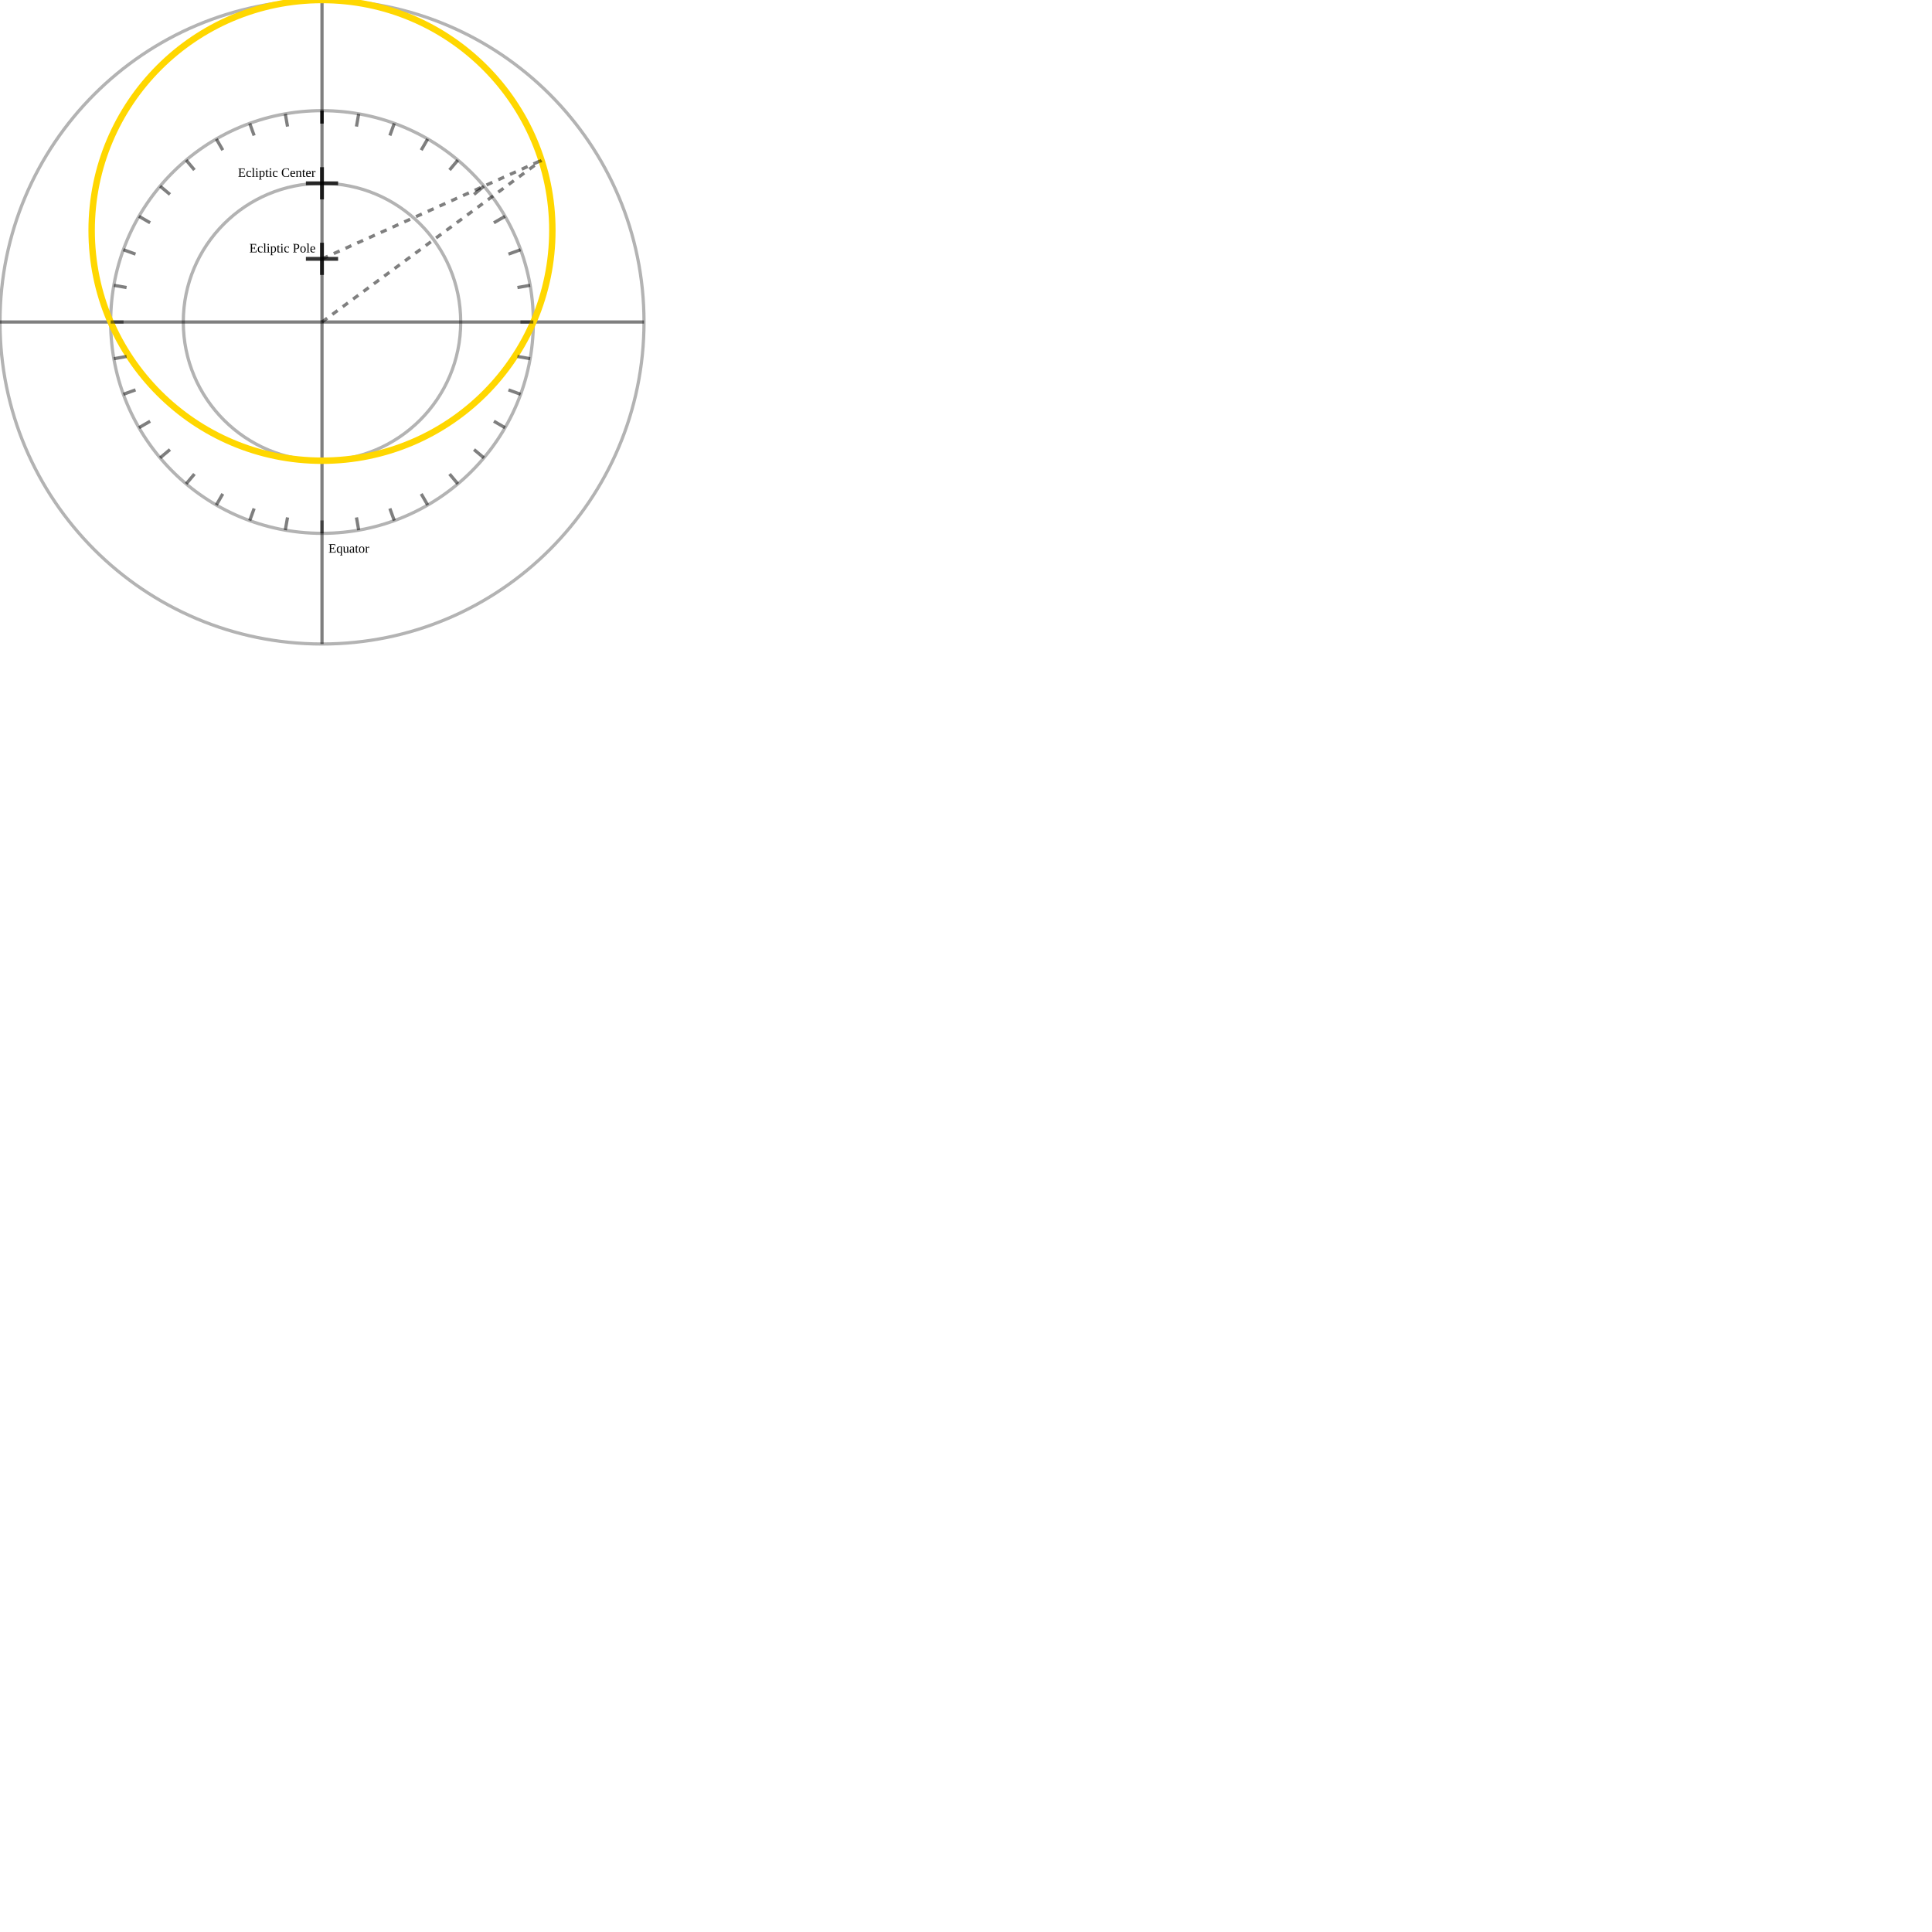
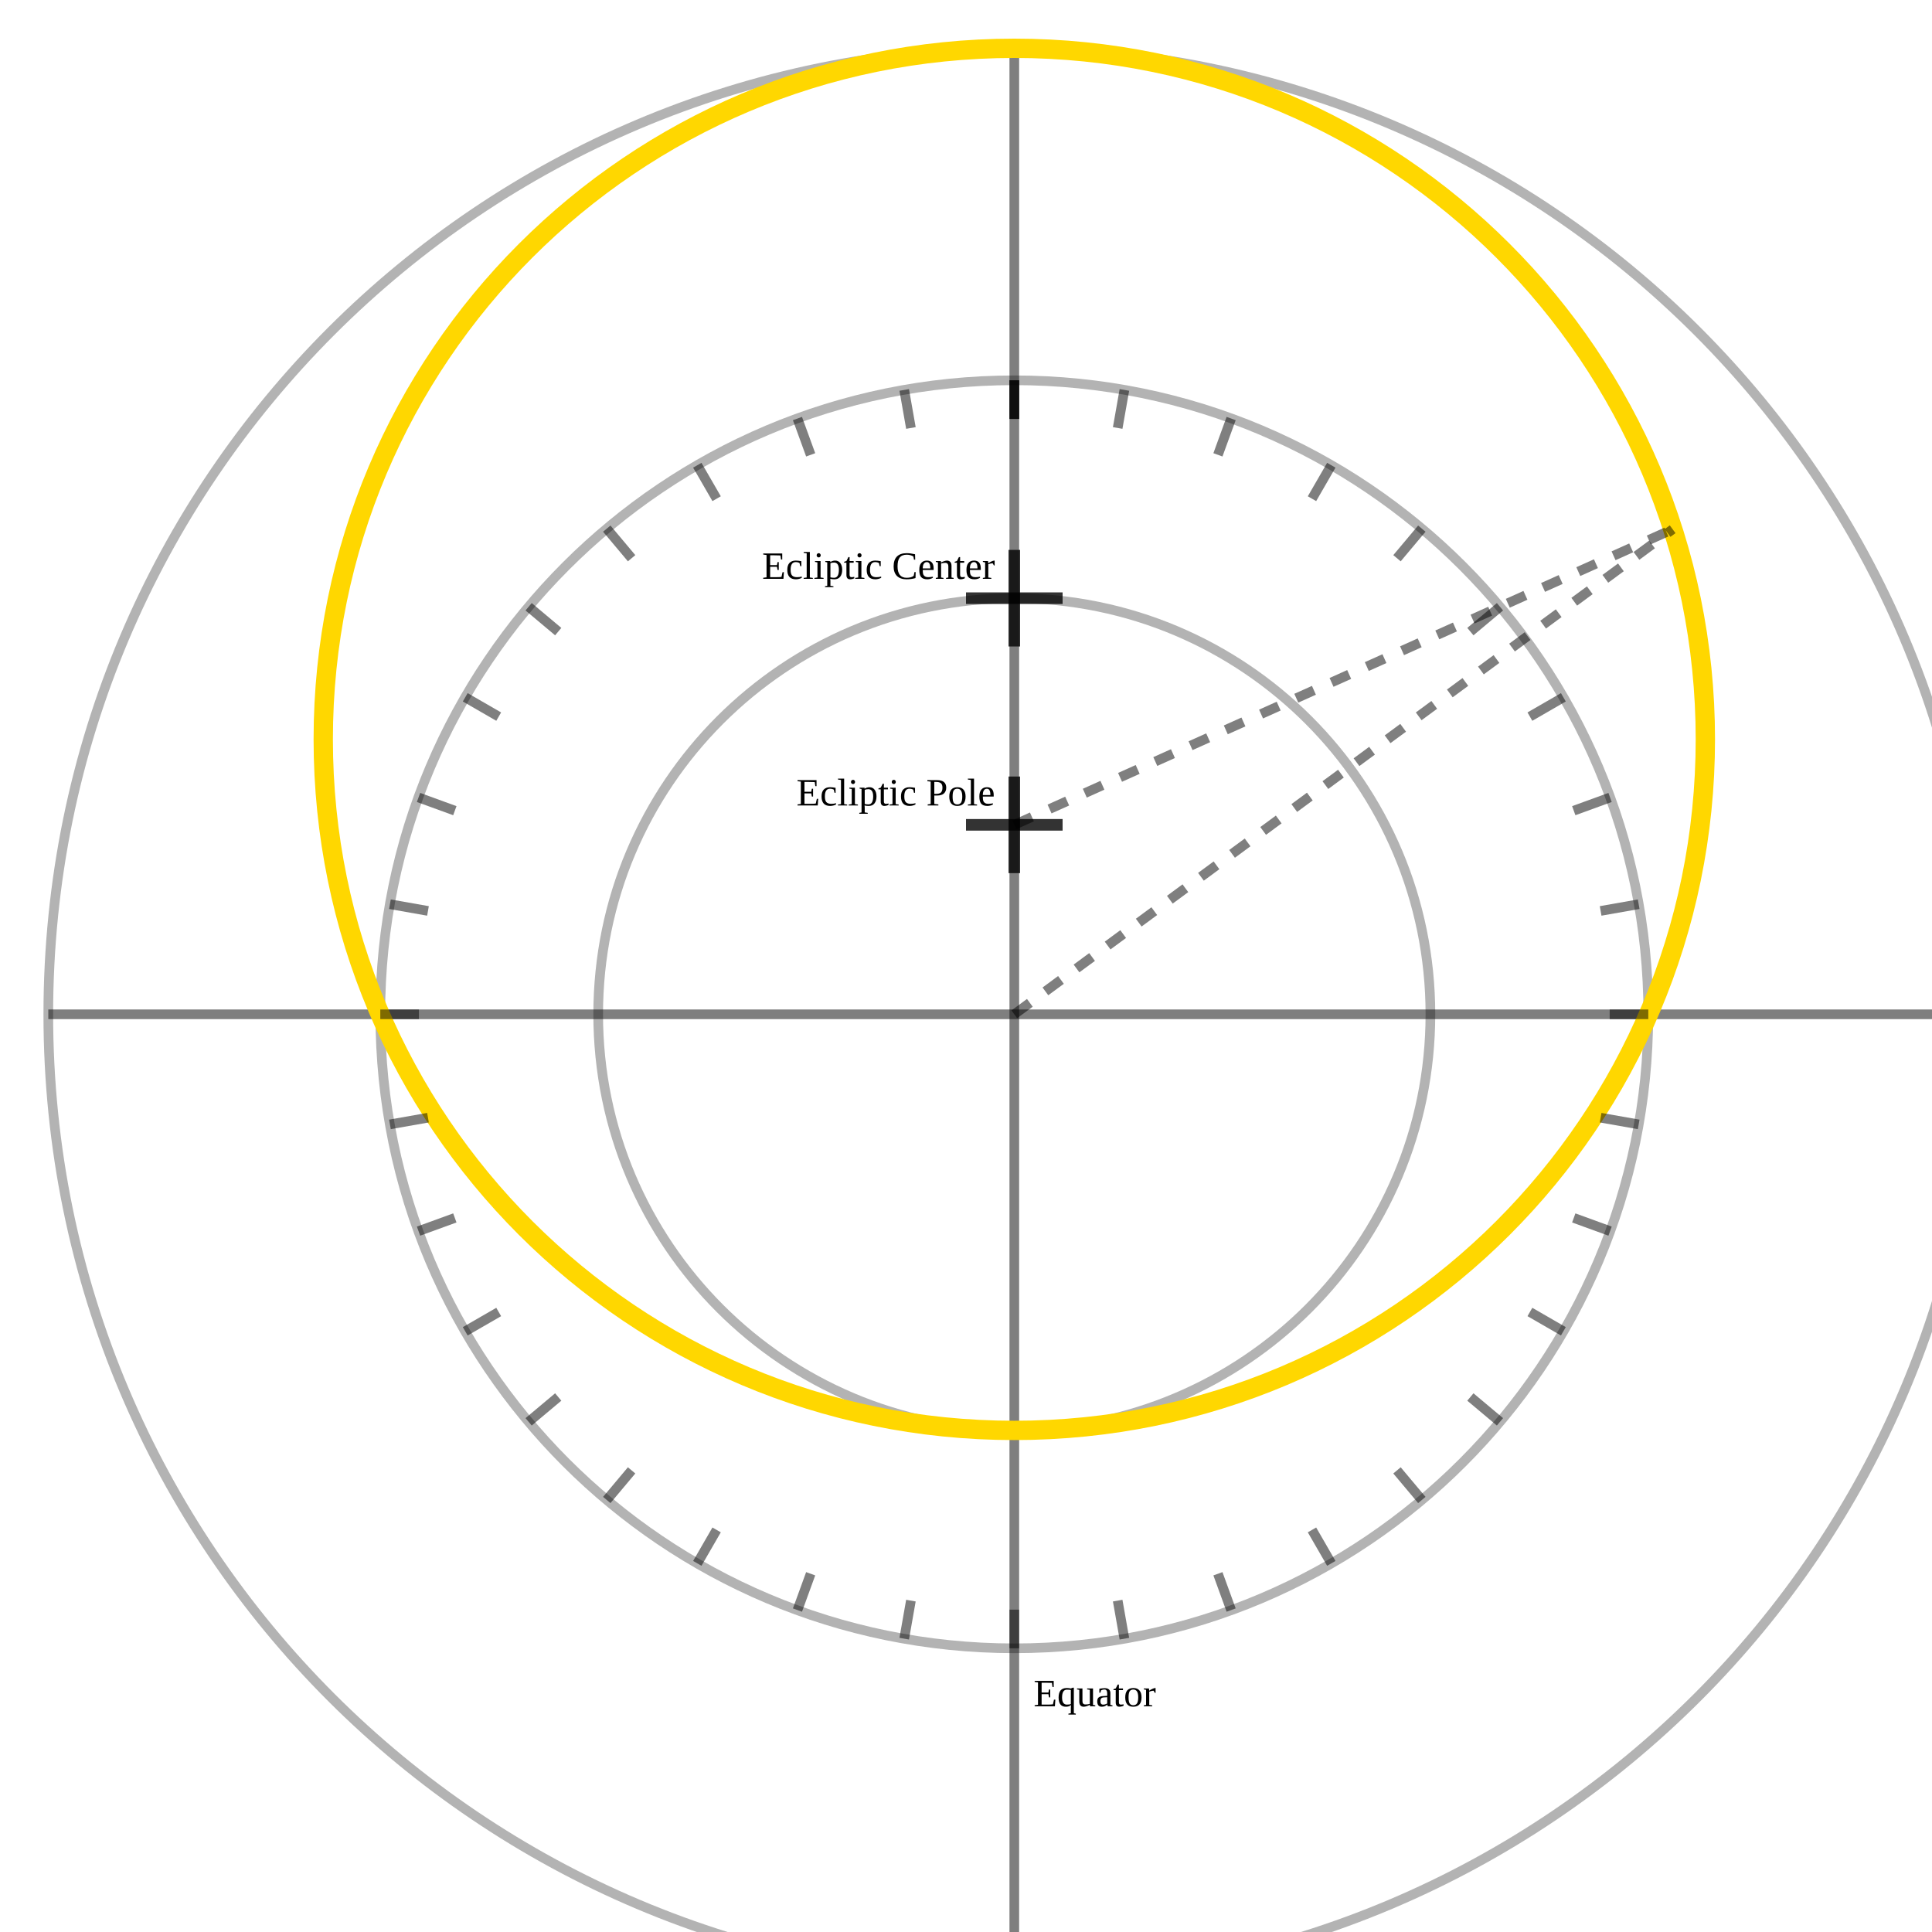
- <svg xmlns="http://www.w3.org/2000/svg" xmlns:xlink="http://www.w3.org/1999/xlink" viewbox="0 0 210 210" width="600" height="600">
+ <svg xmlns="http://www.w3.org/2000/svg" xmlns:xlink="http://www.w3.org/1999/xlink" viewbox="0 0 210 210" width="200" height="200">
  <defs>
    <style type="text/css">
        #diagramLabel {
          fill: black;
          text-anchor: end;
          font-size: 4px;
          stroke: none;
        }
        #crossHair{
          stroke: black;
          stroke-width: 1.2;
          stroke-opacity: 0.8;          
        }
        #tropicCircles {
          fill: none;
          stroke: black;
          stroke-width: 1;
          stroke-opacity: 0.3;
        }
        #eclipticCircle {
          fill: none;
          stroke: gold;
          stroke-width: 2;
          stroke-opacity: 1;
        }
        #axisFigure {
          stroke: black;
          stroke-width: 1;
          stroke-opacity: 0.5;
        }
        #division {
          stroke: black;
          stroke-width: 1;
          stroke-opacity: 0.5;
        }
        #divisionBold {
          stroke: red;
          stroke-width: 1;
          stroke-opacity: 1;
        }
        #eclipticPole, #eclipticCenter {
          stroke: black;
          stroke-width: 1;
          stroke-opacity: 0.5;
        }
        #constructionLine, #constructionLine4 {
          stroke-dasharray: 2 2;
          stroke: black;
          stroke-width: 1;
          stroke-opacity: 0.5
        }
    </style>
    <clipPath id="equatorialHole">
      <path d="             M0 65.632              A65.632 65.632 0 1 0 0 -65.632             A65.632 65.632 0 1 0 0 65.632z " />
    </clipPath>
    <clipPath id="eclipticHole">
      <path d="             M0 100.0             A71.538 71.538 0 0 1 0.0 -43.076             A71.538 71.538 0 0 1 0.0 100.0z" />
    </clipPath>
    <clipPath id="hole">
      <path id="test" fill-rule="evenodd" d="             M-2 100              A100 100 0 1 0 0 -100             A100 100 0 1 0 0 100z             M-5,24.614 5,24.614 5,14.614 -5,14.614 -5,24.614 0,100          " />
    </clipPath>
  </defs>
-   <g id="diagram" style="stroke:black; stroke-width: 1;" transform="translate(100,100), scale(1, -1)">
+   <g id="diagram" style="stroke:black; stroke-width: 1;" transform="translate(105, 105), scale(1, -1)">
    <g>
      <circle id="tropicCircles" cx="0" cy="0" r="100" />
      <circle id="tropicCircles" cx="0" cy="0" r="65.632" />
      <circle id="tropicCircles" cx="0" cy="0" r="43.076" />
      <text id="diagramLabel" style="text-anchor: start;" transform="scale(1,-1)" x="2" y="71.632">Equator</text>
    </g>
    <g id="axisFigure">
      <line x1="0" y1="-100" x2="0" y2="100" />
      <line x1="-100" y1="0" x2="100" y2="0" />
    </g>
    <path id="eclipticCircle" d="         M0 100.0         A71.538 71.538 0 0 1 0.0 -43.076         A71.538 71.538 0 0 1 0.0 100.0z" />
    <g id="eclipticCenter">
      <line id="crossHair" x1="-5" y1="43.076" x2="5" y2="43.076" />
      <line id="crossHair" x1="0" y1="38.076" x2="0" y2="48.076" />
      <text id="diagramLabel" transform="scale(1,-1)" x="-2" y="-45.076">Ecliptic Center</text>
    </g>
    <g id="eclipticPole">
      <line id="crossHair" x1="-5" y1="19.614" x2="5" y2="19.614" />
      <line id="crossHair" x1="0" y1="14.614" x2="0" y2="24.614" />
      <text id="diagramLabel" transform="scale(1,-1)" x="-2" y="-21.614">Ecliptic Pole</text>
    </g>
    <g>
      <line id="division" x1="0" y1="61.632" x2="0" y2="65.632" />
      <use xlink:href="#division" transform="rotate(0)" />
      <use xlink:href="#division" transform="rotate(10)" />
      <use xlink:href="#division" transform="rotate(20)" />
      <use xlink:href="#division" transform="rotate(30)" />
      <use xlink:href="#division" transform="rotate(40)" />
      <use xlink:href="#division" transform="rotate(50)" />
      <use xlink:href="#division" transform="rotate(60)" />
      <use xlink:href="#division" transform="rotate(70)" />
      <use xlink:href="#division" transform="rotate(80)" />
      <use xlink:href="#division" transform="rotate(90)" />
      <use xlink:href="#division" transform="rotate(100)" />
      <use xlink:href="#division" transform="rotate(110)" />
      <use xlink:href="#division" transform="rotate(120)" />
      <use xlink:href="#division" transform="rotate(130)" />
      <use xlink:href="#division" transform="rotate(140)" />
      <use xlink:href="#division" transform="rotate(150)" />
      <use xlink:href="#division" transform="rotate(160)" />
      <use xlink:href="#division" transform="rotate(170)" />
      <use xlink:href="#division" transform="rotate(180)" />
      <use xlink:href="#division" transform="rotate(190)" />
      <use xlink:href="#division" transform="rotate(200)" />
      <use xlink:href="#division" transform="rotate(210)" />
      <use xlink:href="#division" transform="rotate(220)" />
      <use xlink:href="#division" transform="rotate(230)" />
      <use xlink:href="#division" transform="rotate(240)" />
      <use xlink:href="#division" transform="rotate(250)" />
      <use xlink:href="#division" transform="rotate(260)" />
      <use xlink:href="#division" transform="rotate(270)" />
      <use xlink:href="#division" transform="rotate(280)" />
      <use xlink:href="#division" transform="rotate(290)" />
      <use xlink:href="#division" transform="rotate(300)" />
      <use xlink:href="#division" transform="rotate(310)" />
      <use xlink:href="#division" transform="rotate(320)" />
      <use xlink:href="#division" transform="rotate(330)" />
      <use xlink:href="#division" transform="rotate(340)" />
      <use xlink:href="#division" transform="rotate(350)" />
      <use xlink:href="#division" transform="rotate(360)" />
    </g>
    <g>
      <line id="constructionLine" x1="0" y1="19.614" style="clip-path: url(#eclipticHole)" x2="91.227" y2="60.573" />
      <line id="constructionLine4" x1="0" y1="0" x2="68.151" y2="50.213" />
    </g>
  </g>
</svg>
